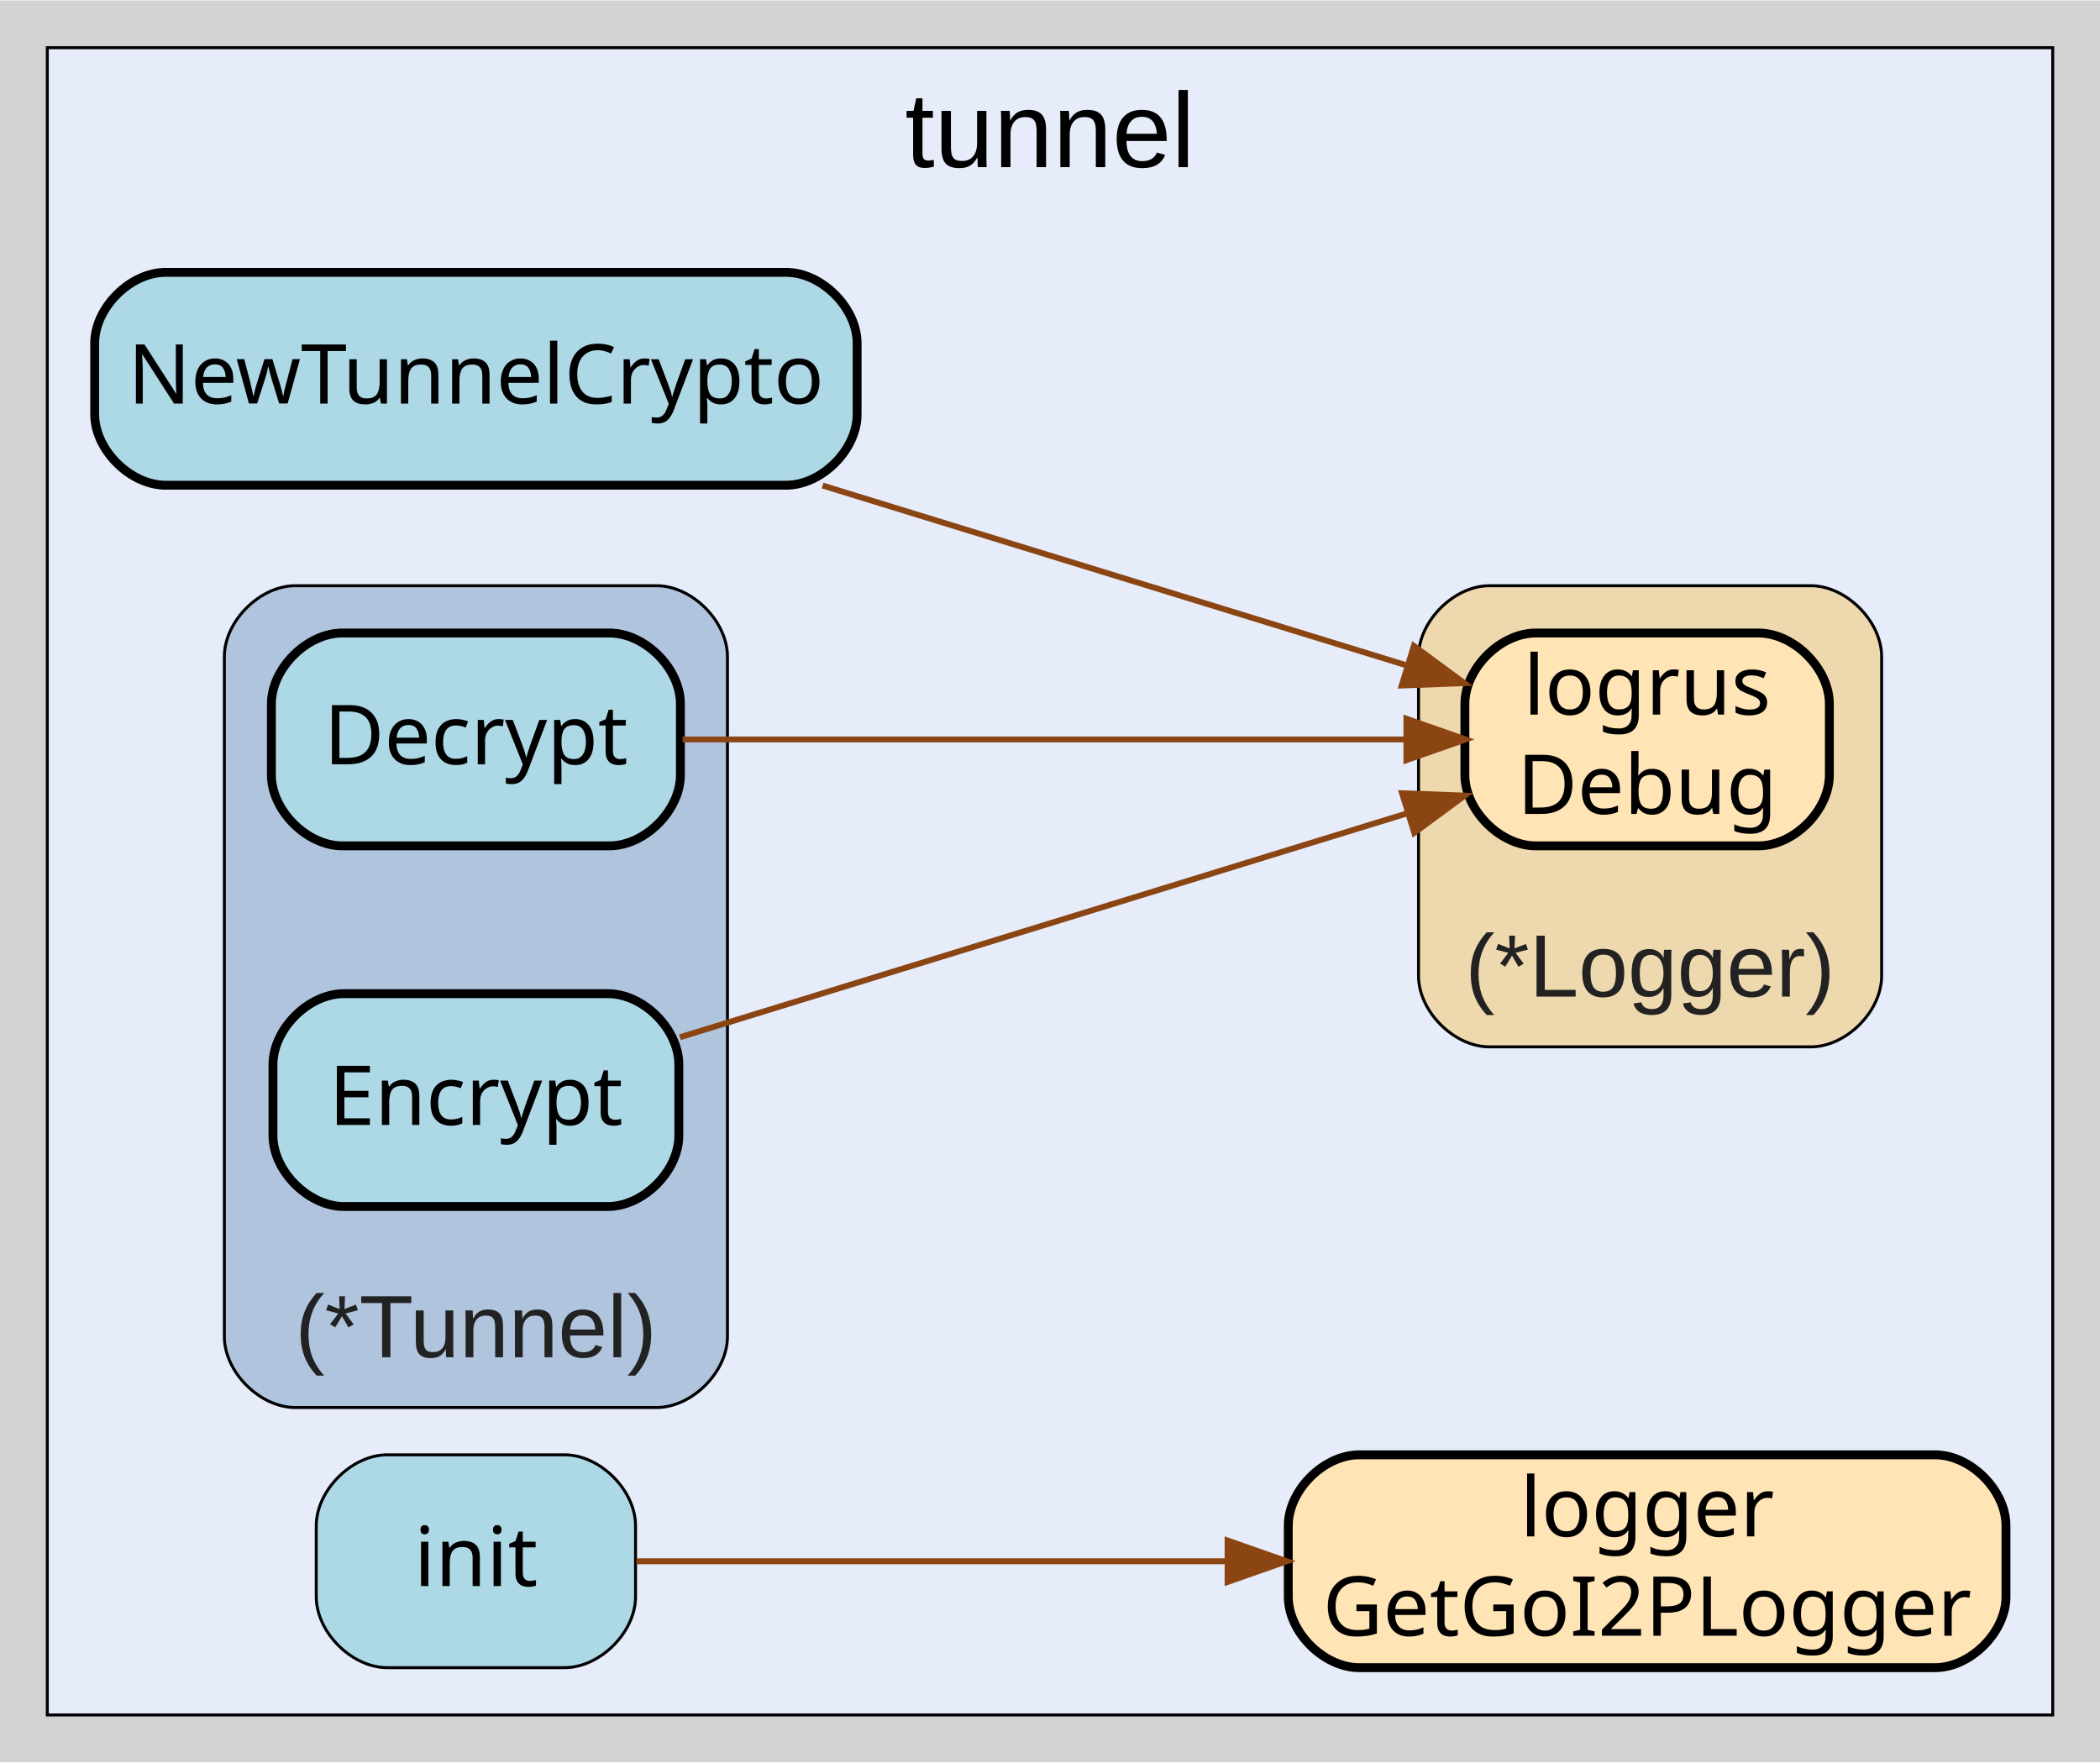
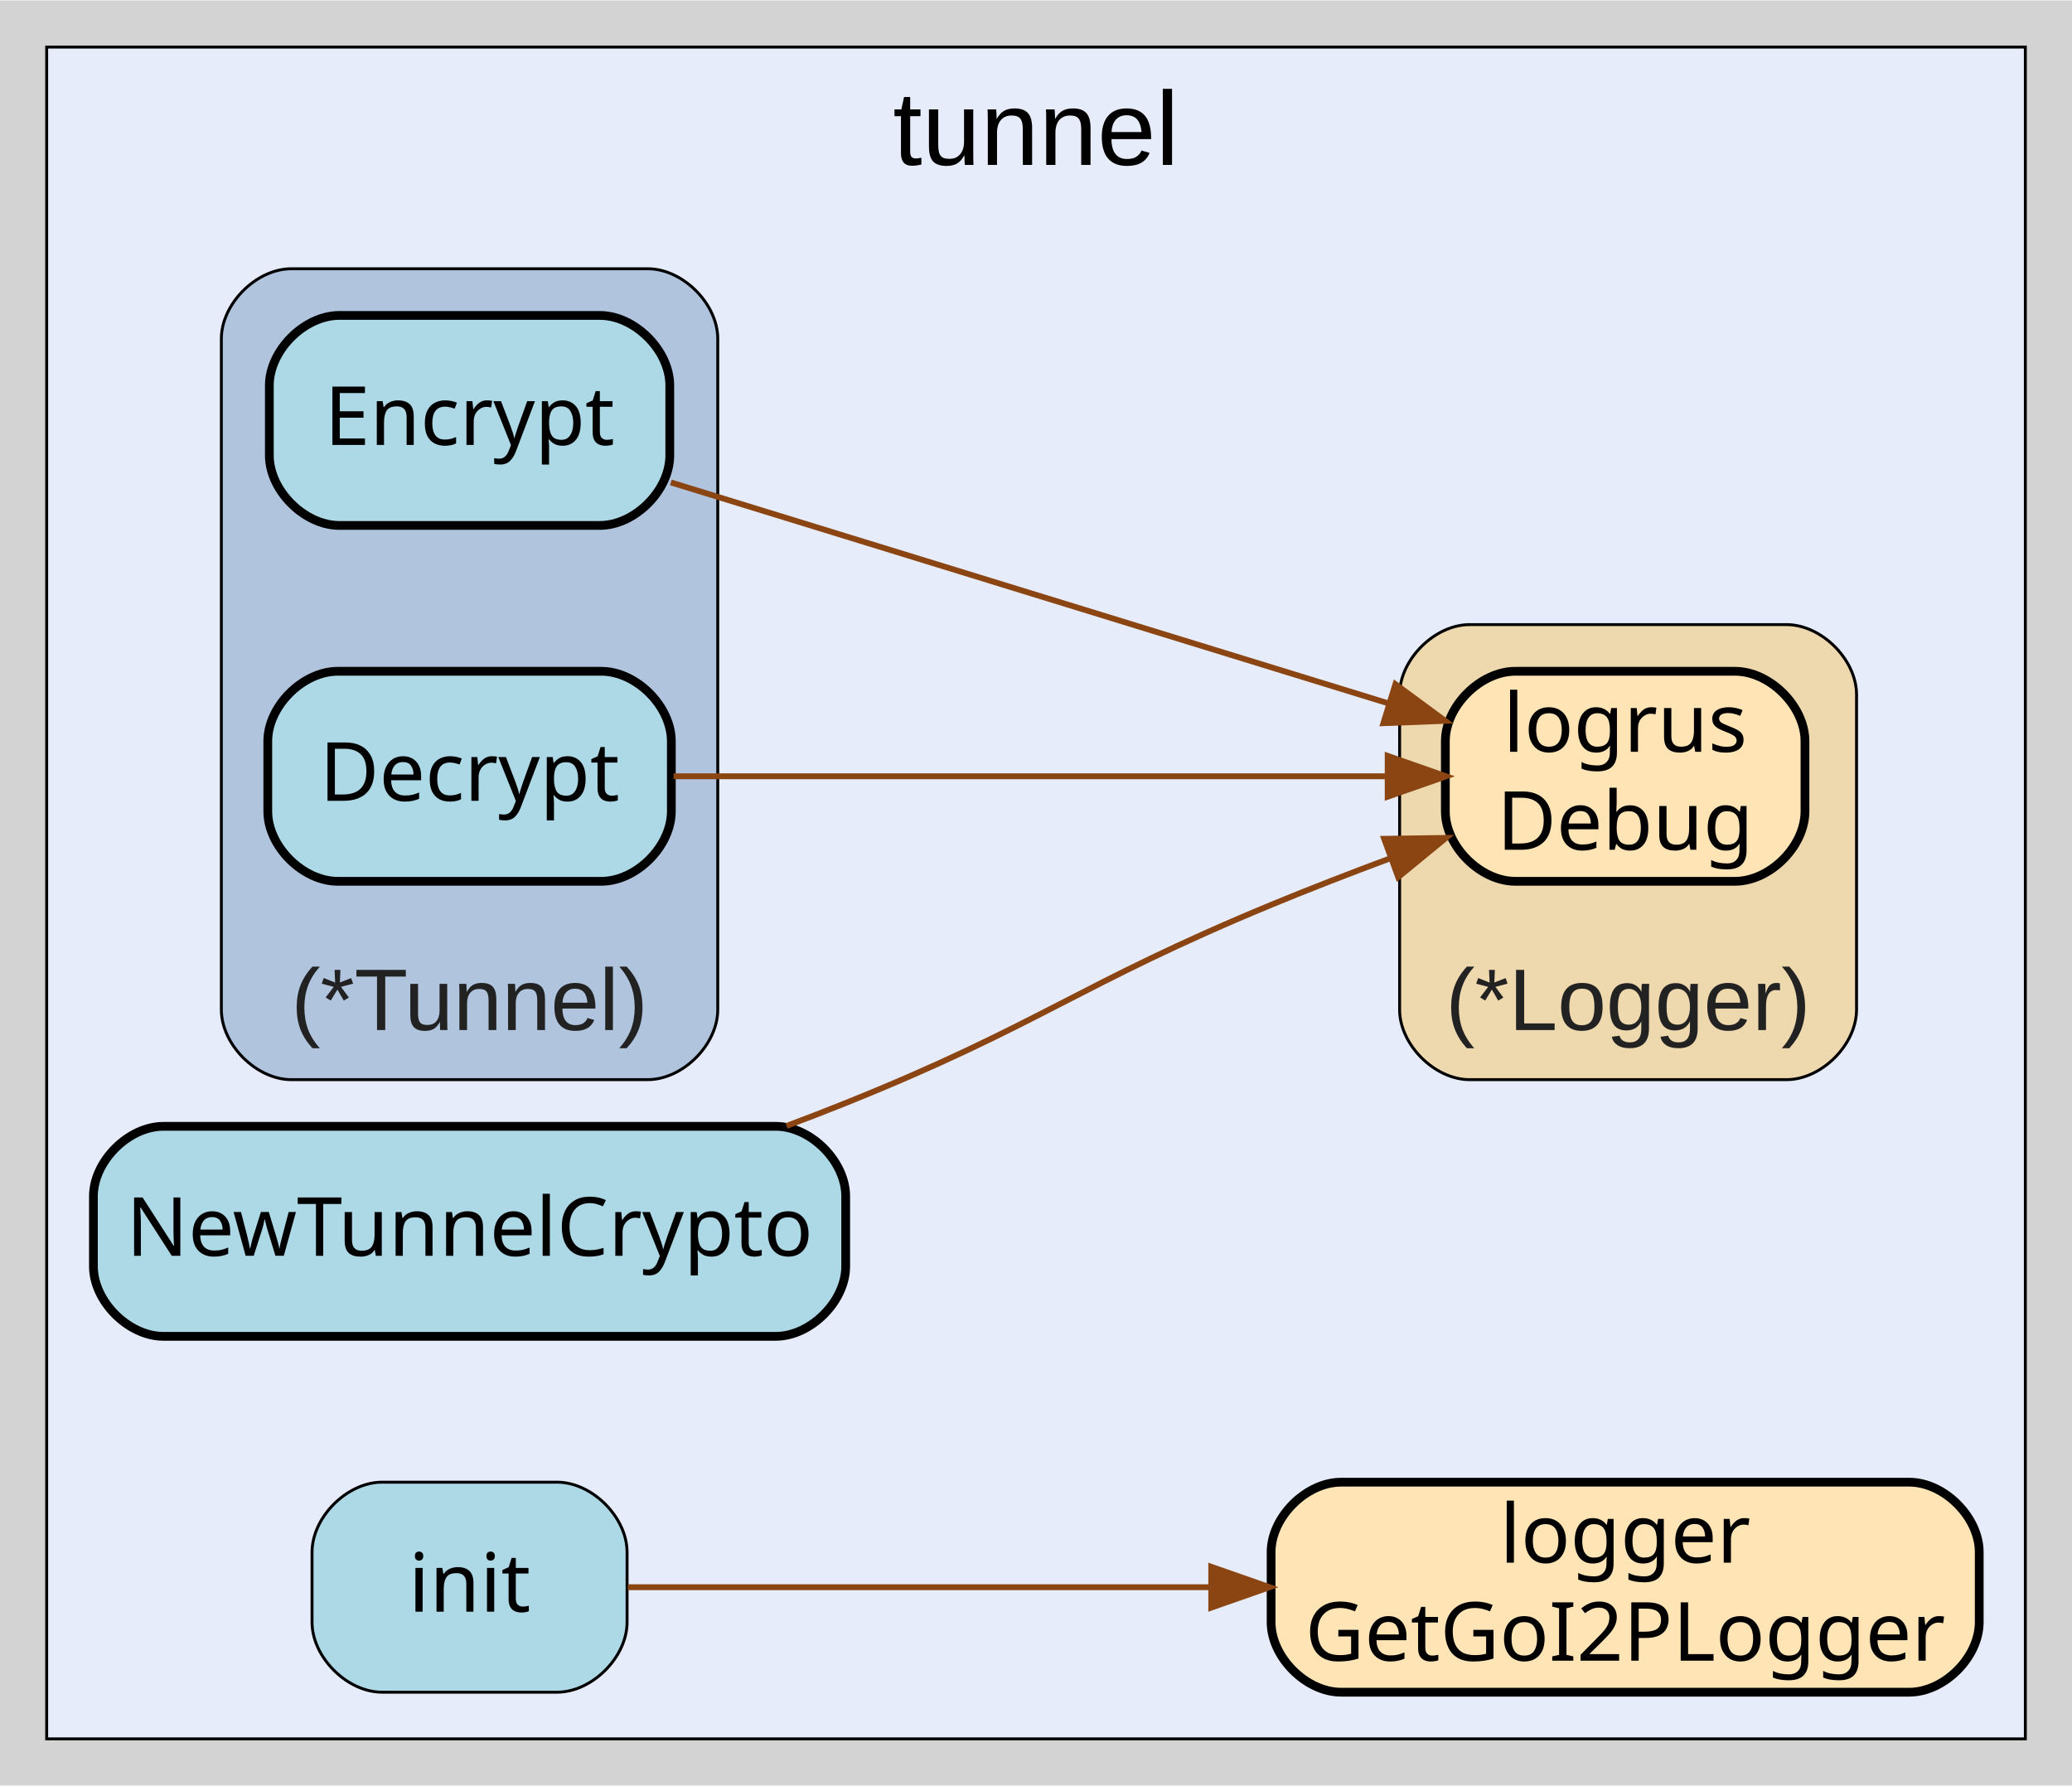
- <svg xmlns="http://www.w3.org/2000/svg" xmlns:xlink="http://www.w3.org/1999/xlink" width="355pt" height="298pt" viewBox="0.00 0.00 355.16 298.00">
-   <g id="graph0" class="graph" transform="scale(1 1) rotate(0) translate(0 298)">
-     <polygon fill="#d3d3d3" stroke="transparent" points="0,0 0,-298 355.163,-298 355.163,0 0,0" />
+ <svg xmlns="http://www.w3.org/2000/svg" xmlns:xlink="http://www.w3.org/1999/xlink" width="355pt" height="306pt" viewBox="0.00 0.00 355.16 306.00">
+   <g id="graph0" class="graph" transform="scale(1 1) rotate(0) translate(0 306)">
+     <polygon fill="#d3d3d3" stroke="transparent" points="0,0 0,-306 355.163,-306 355.163,0 0,0" />
    <g id="clust1" class="cluster">
-       <polygon fill="#e6ecfa" stroke="#000000" stroke-width=".5" points="8,-8 8,-290 347.163,-290 347.163,-8 8,-8" />
-       <text text-anchor="middle" x="177.581" y="-269.8" font-family="Arial" font-size="18.00" fill="#000000">tunnel</text>
+       <polygon fill="#e6ecfa" stroke="#000000" stroke-width=".5" points="8,-8 8,-298 347.163,-298 347.163,-8 8,-8" />
+       <text text-anchor="middle" x="177.581" y="-277.8" font-family="Arial" font-size="18.00" fill="#000000">tunnel</text>
    </g>
    <g id="clust3" class="cluster">
      <g id="a_clust3">
        <a xlink:title="type: *github.com/sirupsen/logrus.Logger">
          <path fill="#eed8ae" stroke="#000000" stroke-width=".5" d="M251.907,-121C251.907,-121 306.229,-121 306.229,-121 312.229,-121 318.229,-127 318.229,-133 318.229,-133 318.229,-187 318.229,-187 318.229,-193 312.229,-199 306.229,-199 306.229,-199 251.907,-199 251.907,-199 245.907,-199 239.907,-193 239.907,-187 239.907,-187 239.907,-133 239.907,-133 239.907,-127 245.907,-121 251.907,-121" />
          <text text-anchor="middle" x="279.068" y="-129.5" font-family="Arial" font-size="15.00" fill="#222222">(*Logger)</text>
        </a>
      </g>
    </g>
    <g id="clust2" class="cluster">
      <g id="a_clust2">
        <a xlink:title="type: *github.com/go-i2p/crypto/tunnel.Tunnel">
-           <path fill="#b0c4de" stroke="#000000" stroke-width=".5" d="M49.943,-60C49.943,-60 111.03,-60 111.03,-60 117.03,-60 123.03,-66 123.03,-72 123.03,-72 123.03,-187 123.03,-187 123.03,-193 117.03,-199 111.03,-199 111.03,-199 49.943,-199 49.943,-199 43.943,-199 37.943,-193 37.943,-187 37.943,-187 37.943,-72 37.943,-72 37.943,-66 43.943,-60 49.943,-60" />
-           <text text-anchor="middle" x="80.487" y="-68.5" font-family="Arial" font-size="15.00" fill="#222222">(*Tunnel)</text>
+           <path fill="#b0c4de" stroke="#000000" stroke-width=".5" d="M49.943,-121C49.943,-121 111.03,-121 111.03,-121 117.03,-121 123.03,-127 123.03,-133 123.03,-133 123.03,-248 123.03,-248 123.03,-254 117.03,-260 111.03,-260 111.03,-260 49.943,-260 49.943,-260 43.943,-260 37.943,-254 37.943,-248 37.943,-248 37.943,-133 37.943,-133 37.943,-127 43.943,-121 49.943,-121" />
+           <text text-anchor="middle" x="80.487" y="-129.5" font-family="Arial" font-size="15.00" fill="#222222">(*Tunnel)</text>
        </a>
      </g>
    </g>
    <g id="node1" class="node">
      <g id="a_node1">
-         <a xlink:title="github.com/go-i2p/crypto/tunnel.init | defined in .:0&#10;at constants.go:7: calling [github.com/go-i2p/logger.GetGoI2PLogger]">
-           <path fill="#add8e6" stroke="#000000" stroke-width=".5" d="M95.487,-52C95.487,-52 65.487,-52 65.487,-52 59.487,-52 53.487,-46 53.487,-40 53.487,-40 53.487,-28 53.487,-28 53.487,-22 59.487,-16 65.487,-16 65.487,-16 95.487,-16 95.487,-16 101.487,-16 107.487,-22 107.487,-28 107.487,-28 107.487,-40 107.487,-40 107.487,-46 101.487,-52 95.487,-52" />
-           <text text-anchor="middle" x="80.487" y="-29.8" font-family="Verdana" font-size="14.00" fill="#000000">init</text>
-         </a>
-       </g>
-     </g>
-     <g id="node2" class="node">
-       <g id="a_node2">
-         <a xlink:title="github.com/go-i2p/logger.GetGoI2PLogger | defined in log.go:120">
-           <path fill="#ffe4b5" stroke="#000000" stroke-width="1.5" d="M327.258,-52C327.258,-52 229.879,-52 229.879,-52 223.879,-52 217.879,-46 217.879,-40 217.879,-40 217.879,-28 217.879,-28 217.879,-22 223.879,-16 229.879,-16 229.879,-16 327.258,-16 327.258,-16 333.258,-16 339.258,-22 339.258,-28 339.258,-28 339.258,-40 339.258,-40 339.258,-46 333.258,-52 327.258,-52" />
-           <text text-anchor="middle" x="278.568" y="-38.2" font-family="Verdana" font-size="14.00" fill="#000000">logger</text>
-           <text text-anchor="middle" x="278.568" y="-21.4" font-family="Verdana" font-size="14.00" fill="#000000">GetGoI2PLogger</text>
-         </a>
-       </g>
-     </g>
-     <g id="edge2" class="edge">
-       <g id="a_edge2">
-         <a xlink:title="at constants.go:7: calling [github.com/go-i2p/logger.GetGoI2PLogger]">
-           <path fill="none" stroke="#8b4513" d="M107.614,-34C133.266,-34 172.882,-34 207.522,-34" />
-           <polygon fill="#8b4513" stroke="#8b4513" points="207.616,-37.5 217.616,-34 207.616,-30.5 207.616,-37.5" />
-         </a>
-       </g>
-     </g>
-     <g id="node3" class="node">
-       <g id="a_node3">
-         <a xlink:title="github.com/go-i2p/crypto/tunnel.NewTunnelCrypto | defined in tunnel_struct.go:18&#10;at tunnel_struct.go:19: calling [(*github.com/sirupsen/logrus.Logger).Debug]&#10;at tunnel_struct.go:31: calling [(*github.com/sirupsen/logrus.Logger).Debug]">
-           <path fill="#add8e6" stroke="#000000" stroke-width="1.5" d="M132.96,-252C132.96,-252 28.013,-252 28.013,-252 22.013,-252 16.013,-246 16.013,-240 16.013,-240 16.013,-228 16.013,-228 16.013,-222 22.013,-216 28.013,-216 28.013,-216 132.96,-216 132.96,-216 138.96,-216 144.96,-222 144.96,-228 144.96,-228 144.96,-240 144.96,-240 144.96,-246 138.96,-252 132.96,-252" />
-           <text text-anchor="middle" x="80.487" y="-229.8" font-family="Verdana" font-size="14.00" fill="#000000">NewTunnelCrypto</text>
+         <a xlink:title="github.com/go-i2p/crypto/tunnel.NewTunnelCrypto | defined in tunnel_struct.go:33&#10;at tunnel_struct.go:34: calling [(*github.com/sirupsen/logrus.Logger).Debug]&#10;at tunnel_struct.go:51: calling [(*github.com/sirupsen/logrus.Logger).Debug]">
+           <path fill="#add8e6" stroke="#000000" stroke-width="1.5" d="M132.96,-113C132.96,-113 28.013,-113 28.013,-113 22.013,-113 16.013,-107 16.013,-101 16.013,-101 16.013,-89 16.013,-89 16.013,-83 22.013,-77 28.013,-77 28.013,-77 132.96,-77 132.96,-77 138.96,-77 144.96,-83 144.96,-89 144.96,-89 144.96,-101 144.96,-101 144.96,-107 138.96,-113 132.96,-113" />
+           <text text-anchor="middle" x="80.487" y="-90.8" font-family="Verdana" font-size="14.00" fill="#000000">NewTunnelCrypto</text>
        </a>
      </g>
    </g>
    <g id="node6" class="node">
      <g id="a_node6">
        <a xlink:title="(*github.com/sirupsen/logrus.Logger).Debug | defined in logger.go:221">
          <path fill="#ffe4b5" stroke="#000000" stroke-width="1.5" d="M297.39,-191C297.39,-191 259.746,-191 259.746,-191 253.746,-191 247.746,-185 247.746,-179 247.746,-179 247.746,-167 247.746,-167 247.746,-161 253.746,-155 259.746,-155 259.746,-155 297.39,-155 297.39,-155 303.39,-155 309.39,-161 309.39,-167 309.39,-167 309.39,-179 309.39,-179 309.39,-185 303.39,-191 297.39,-191" />
          <text text-anchor="middle" x="278.568" y="-177.2" font-family="Verdana" font-size="14.00" fill="#000000">logrus</text>
          <text text-anchor="middle" x="278.568" y="-160.4" font-family="Verdana" font-size="14.00" fill="#000000">Debug</text>
        </a>
      </g>
    </g>
    <g id="edge1" class="edge">
      <g id="a_edge1">
-         <a xlink:title="at tunnel_struct.go:19: calling [(*github.com/sirupsen/logrus.Logger).Debug]&#10;at tunnel_struct.go:31: calling [(*github.com/sirupsen/logrus.Logger).Debug]">
-           <path fill="none" stroke="#8b4513" d="M139.114,-215.946C170.953,-206.141 209.518,-194.264 238.016,-185.488" />
-           <polygon fill="#8b4513" stroke="#8b4513" points="239.121,-188.81 247.649,-182.522 237.061,-182.12 239.121,-188.81" />
+         <a xlink:title="at tunnel_struct.go:34: calling [(*github.com/sirupsen/logrus.Logger).Debug]&#10;at tunnel_struct.go:51: calling [(*github.com/sirupsen/logrus.Logger).Debug]">
+           <path fill="none" stroke="#8b4513" d="M134.826,-113.069C138.274,-114.36 141.681,-115.676 144.973,-117 178.18,-130.353 184.898,-137.324 217.973,-151 224.436,-153.672 231.354,-156.351 238.119,-158.873" />
+           <polygon fill="#8b4513" stroke="#8b4513" points="237.258,-162.285 247.852,-162.438 239.666,-155.712 237.258,-162.285" />
+         </a>
+       </g>
+     </g>
+     <g id="node2" class="node">
+       <g id="a_node2">
+         <a xlink:title="github.com/go-i2p/crypto/tunnel.init | defined in .:0&#10;at constants.go:10: calling [github.com/go-i2p/logger.GetGoI2PLogger]">
+           <path fill="#add8e6" stroke="#000000" stroke-width=".5" d="M95.487,-52C95.487,-52 65.487,-52 65.487,-52 59.487,-52 53.487,-46 53.487,-40 53.487,-40 53.487,-28 53.487,-28 53.487,-22 59.487,-16 65.487,-16 65.487,-16 95.487,-16 95.487,-16 101.487,-16 107.487,-22 107.487,-28 107.487,-28 107.487,-40 107.487,-40 107.487,-46 101.487,-52 95.487,-52" />
+           <text text-anchor="middle" x="80.487" y="-29.8" font-family="Verdana" font-size="14.00" fill="#000000">init</text>
+         </a>
+       </g>
+     </g>
+     <g id="node3" class="node">
+       <g id="a_node3">
+         <a xlink:title="github.com/go-i2p/logger.GetGoI2PLogger | defined in log.go:120">
+           <path fill="#ffe4b5" stroke="#000000" stroke-width="1.5" d="M327.258,-52C327.258,-52 229.879,-52 229.879,-52 223.879,-52 217.879,-46 217.879,-40 217.879,-40 217.879,-28 217.879,-28 217.879,-22 223.879,-16 229.879,-16 229.879,-16 327.258,-16 327.258,-16 333.258,-16 339.258,-22 339.258,-28 339.258,-28 339.258,-40 339.258,-40 339.258,-46 333.258,-52 327.258,-52" />
+           <text text-anchor="middle" x="278.568" y="-38.2" font-family="Verdana" font-size="14.00" fill="#000000">logger</text>
+           <text text-anchor="middle" x="278.568" y="-21.4" font-family="Verdana" font-size="14.00" fill="#000000">GetGoI2PLogger</text>
+         </a>
+       </g>
+     </g>
+     <g id="edge2" class="edge">
+       <g id="a_edge2">
+         <a xlink:title="at constants.go:10: calling [github.com/go-i2p/logger.GetGoI2PLogger]">
+           <path fill="none" stroke="#8b4513" d="M107.614,-34C133.266,-34 172.882,-34 207.522,-34" />
+           <polygon fill="#8b4513" stroke="#8b4513" points="207.616,-37.5 217.616,-34 207.616,-30.5 207.616,-37.5" />
        </a>
      </g>
    </g>
    <g id="node4" class="node">
      <g id="a_node4">
-         <a xlink:title="(*github.com/go-i2p/crypto/tunnel.Tunnel).Encrypt | defined in tunnel_struct.go:38&#10;at tunnel_struct.go:39: calling [(*github.com/sirupsen/logrus.Logger).Debug]&#10;at tunnel_struct.go:45: calling [(*github.com/sirupsen/logrus.Logger).Debug]">
-           <path fill="#add8e6" stroke="#000000" stroke-width="1.5" d="M102.806,-130C102.806,-130 58.168,-130 58.168,-130 52.168,-130 46.168,-124 46.168,-118 46.168,-118 46.168,-106 46.168,-106 46.168,-100 52.168,-94 58.168,-94 58.168,-94 102.806,-94 102.806,-94 108.806,-94 114.806,-100 114.806,-106 114.806,-106 114.806,-118 114.806,-118 114.806,-124 108.806,-130 102.806,-130" />
-           <text text-anchor="middle" x="80.487" y="-107.8" font-family="Verdana" font-size="14.00" fill="#000000">Encrypt</text>
+         <a xlink:title="(*github.com/go-i2p/crypto/tunnel.Tunnel).Decrypt | defined in tunnel_struct.go:86&#10;at tunnel_struct.go:87: calling [(*github.com/sirupsen/logrus.Logger).Debug]&#10;at tunnel_struct.go:99: calling [(*github.com/sirupsen/logrus.Logger).Debug]">
+           <path fill="#add8e6" stroke="#000000" stroke-width="1.5" d="M103.074,-191C103.074,-191 57.9,-191 57.9,-191 51.9,-191 45.9,-185 45.9,-179 45.9,-179 45.9,-167 45.9,-167 45.9,-161 51.9,-155 57.9,-155 57.9,-155 103.074,-155 103.074,-155 109.074,-155 115.074,-161 115.074,-167 115.074,-167 115.074,-179 115.074,-179 115.074,-185 109.074,-191 103.074,-191" />
+           <text text-anchor="middle" x="80.487" y="-168.8" font-family="Verdana" font-size="14.00" fill="#000000">Decrypt</text>
        </a>
      </g>
    </g>
    <g id="edge3" class="edge">
      <g id="a_edge3">
-         <a xlink:title="at tunnel_struct.go:39: calling [(*github.com/sirupsen/logrus.Logger).Debug]&#10;at tunnel_struct.go:45: calling [(*github.com/sirupsen/logrus.Logger).Debug]">
-           <path fill="none" stroke="#8b4513" d="M114.99,-122.625C149.235,-133.171 201.714,-149.332 237.952,-160.492" />
-           <polygon fill="#8b4513" stroke="#8b4513" points="237.126,-163.9 247.713,-163.498 239.186,-157.21 237.126,-163.9" />
+         <a xlink:title="at tunnel_struct.go:87: calling [(*github.com/sirupsen/logrus.Logger).Debug]&#10;at tunnel_struct.go:99: calling [(*github.com/sirupsen/logrus.Logger).Debug]">
+           <path fill="none" stroke="#8b4513" d="M115.444,-173C149.611,-173 201.61,-173 237.678,-173" />
+           <polygon fill="#8b4513" stroke="#8b4513" points="237.861,-176.5 247.861,-173 237.861,-169.5 237.861,-176.5" />
        </a>
      </g>
    </g>
    <g id="node5" class="node">
      <g id="a_node5">
-         <a xlink:title="(*github.com/go-i2p/crypto/tunnel.Tunnel).Decrypt | defined in tunnel_struct.go:50&#10;at tunnel_struct.go:51: calling [(*github.com/sirupsen/logrus.Logger).Debug]&#10;at tunnel_struct.go:57: calling [(*github.com/sirupsen/logrus.Logger).Debug]">
-           <path fill="#add8e6" stroke="#000000" stroke-width="1.5" d="M103.074,-191C103.074,-191 57.9,-191 57.9,-191 51.9,-191 45.9,-185 45.9,-179 45.9,-179 45.9,-167 45.9,-167 45.9,-161 51.9,-155 57.9,-155 57.9,-155 103.074,-155 103.074,-155 109.074,-155 115.074,-161 115.074,-167 115.074,-167 115.074,-179 115.074,-179 115.074,-185 109.074,-191 103.074,-191" />
-           <text text-anchor="middle" x="80.487" y="-168.8" font-family="Verdana" font-size="14.00" fill="#000000">Decrypt</text>
+         <a xlink:title="(*github.com/go-i2p/crypto/tunnel.Tunnel).Encrypt | defined in tunnel_struct.go:63&#10;at tunnel_struct.go:64: calling [(*github.com/sirupsen/logrus.Logger).Debug]&#10;at tunnel_struct.go:76: calling [(*github.com/sirupsen/logrus.Logger).Debug]">
+           <path fill="#add8e6" stroke="#000000" stroke-width="1.5" d="M102.806,-252C102.806,-252 58.168,-252 58.168,-252 52.168,-252 46.168,-246 46.168,-240 46.168,-240 46.168,-228 46.168,-228 46.168,-222 52.168,-216 58.168,-216 58.168,-216 102.806,-216 102.806,-216 108.806,-216 114.806,-222 114.806,-228 114.806,-228 114.806,-240 114.806,-240 114.806,-246 108.806,-252 102.806,-252" />
+           <text text-anchor="middle" x="80.487" y="-229.8" font-family="Verdana" font-size="14.00" fill="#000000">Encrypt</text>
        </a>
      </g>
    </g>
    <g id="edge4" class="edge">
      <g id="a_edge4">
-         <a xlink:title="at tunnel_struct.go:51: calling [(*github.com/sirupsen/logrus.Logger).Debug]&#10;at tunnel_struct.go:57: calling [(*github.com/sirupsen/logrus.Logger).Debug]">
-           <path fill="none" stroke="#8b4513" d="M115.444,-173C149.611,-173 201.61,-173 237.678,-173" />
-           <polygon fill="#8b4513" stroke="#8b4513" points="237.861,-176.5 247.861,-173 237.861,-169.5 237.861,-176.5" />
+         <a xlink:title="at tunnel_struct.go:64: calling [(*github.com/sirupsen/logrus.Logger).Debug]&#10;at tunnel_struct.go:76: calling [(*github.com/sirupsen/logrus.Logger).Debug]">
+           <path fill="none" stroke="#8b4513" d="M114.99,-223.375C149.235,-212.829 201.714,-196.668 237.952,-185.508" />
+           <polygon fill="#8b4513" stroke="#8b4513" points="239.186,-188.79 247.713,-182.502 237.126,-182.1 239.186,-188.79" />
        </a>
      </g>
    </g>
  </g>
</svg>
